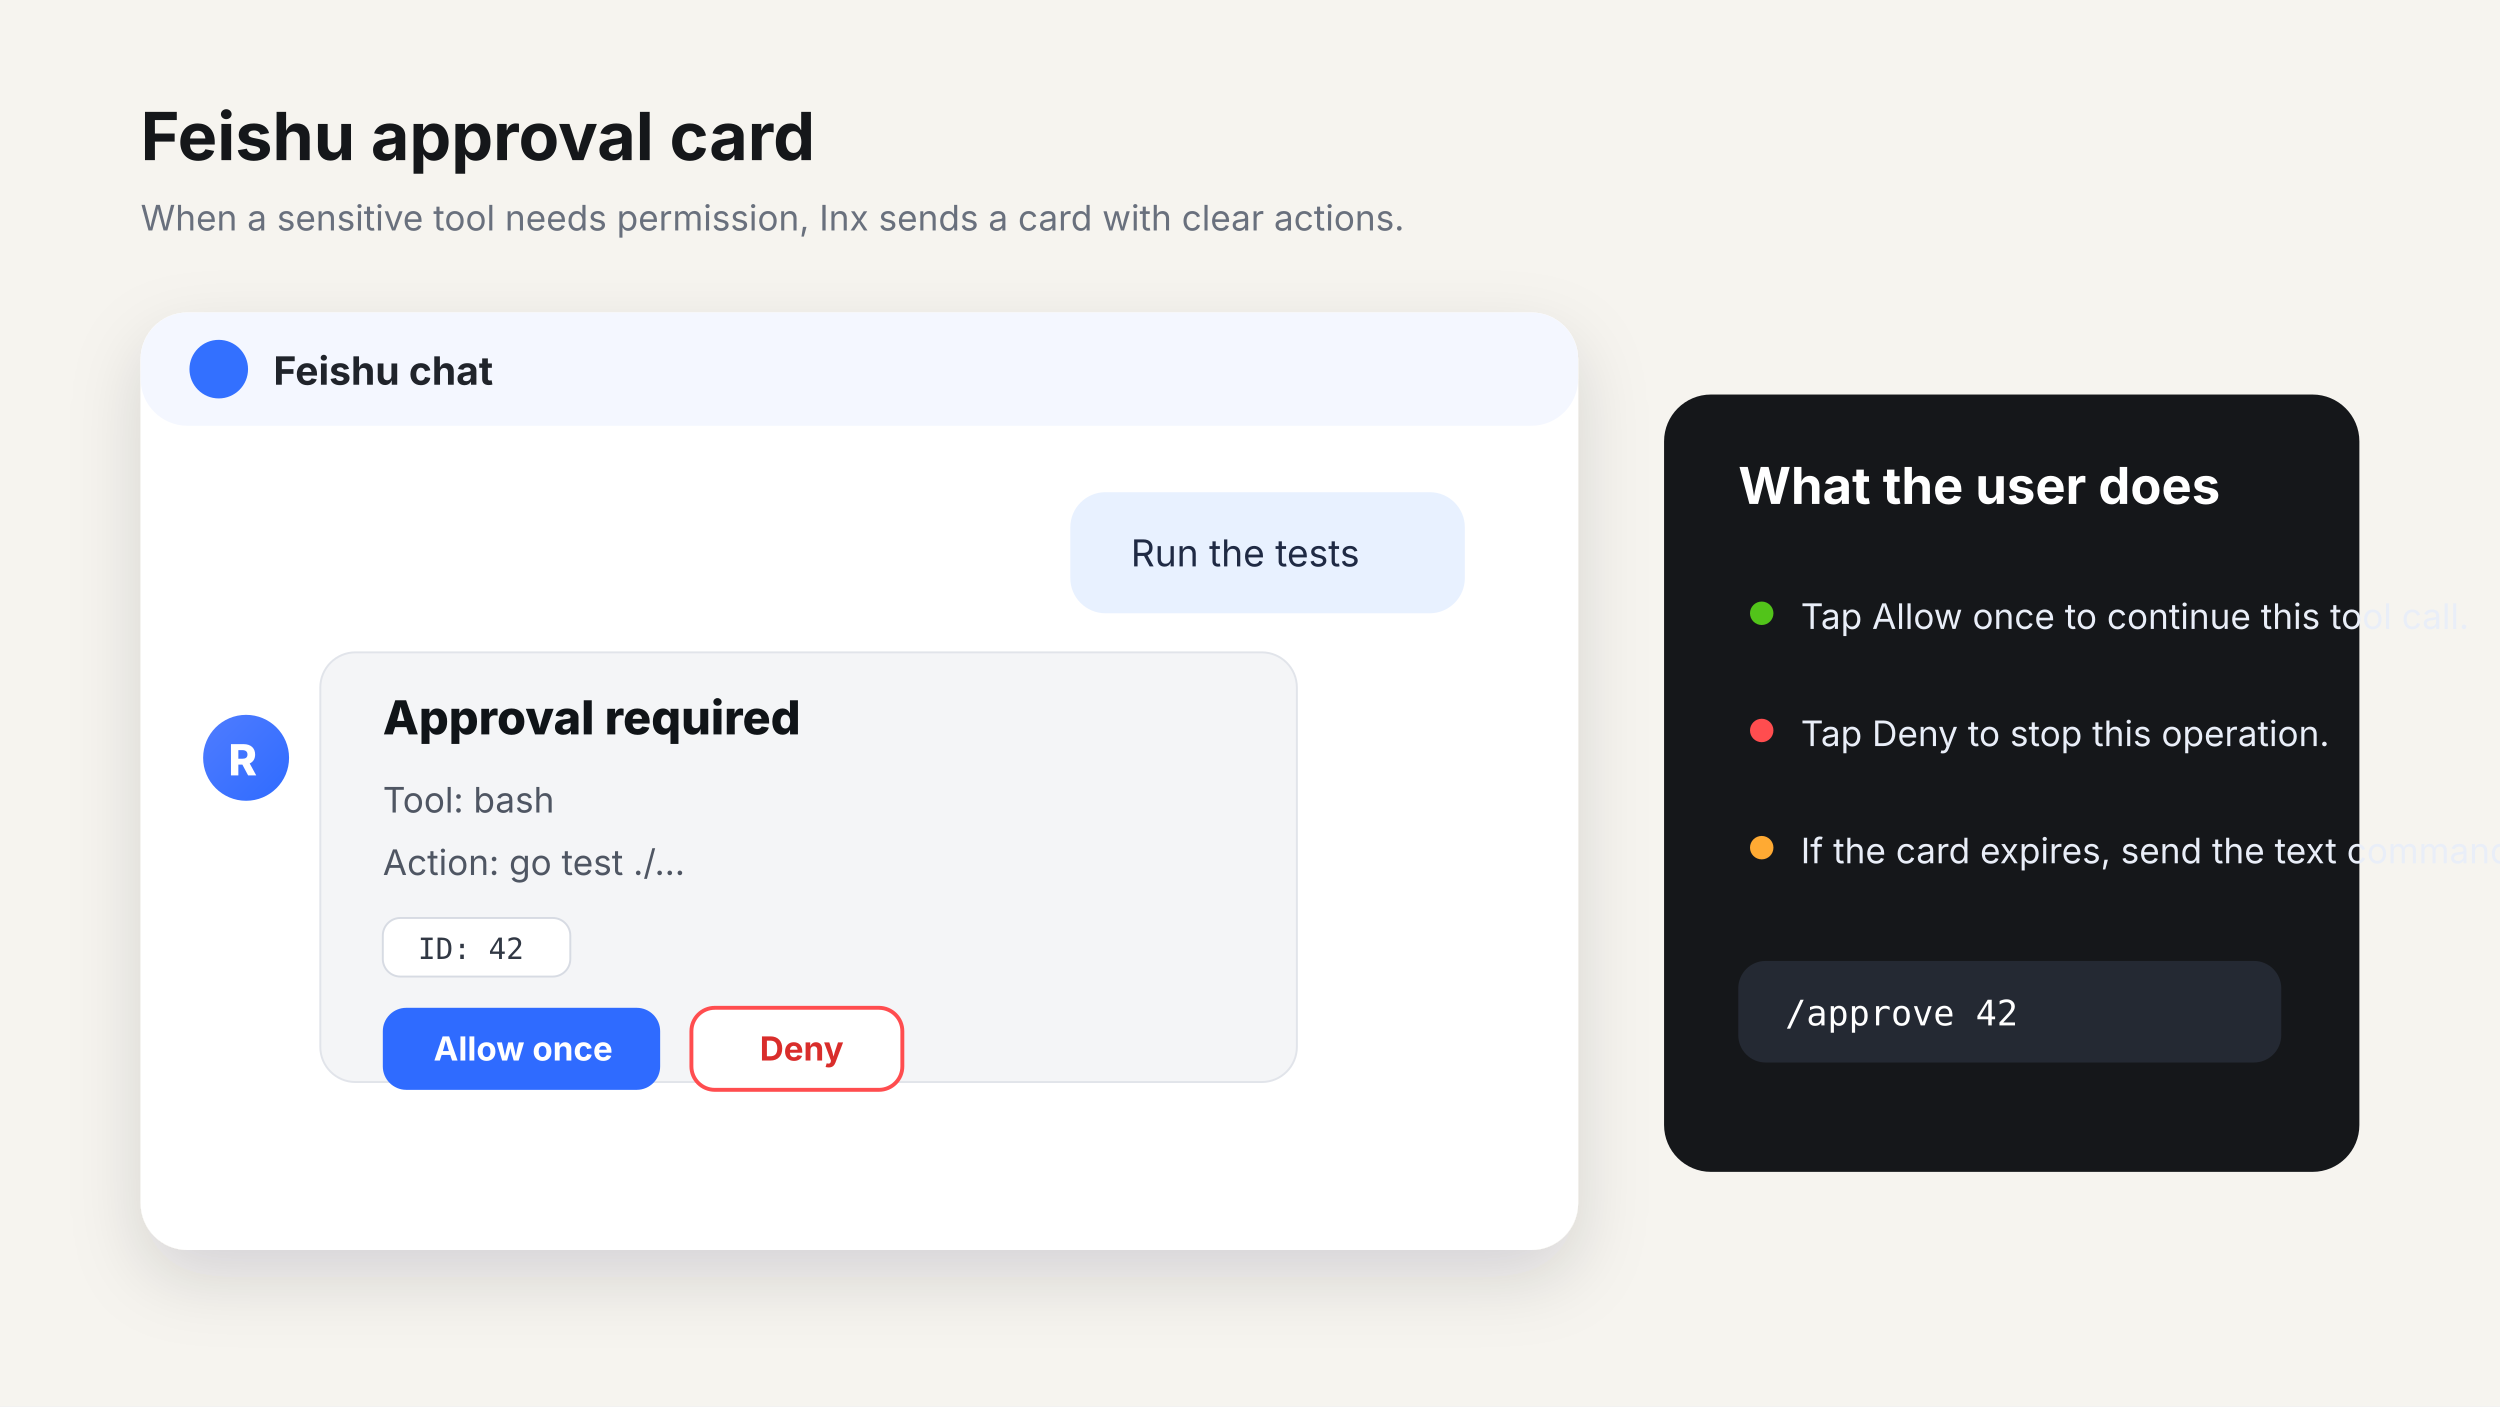
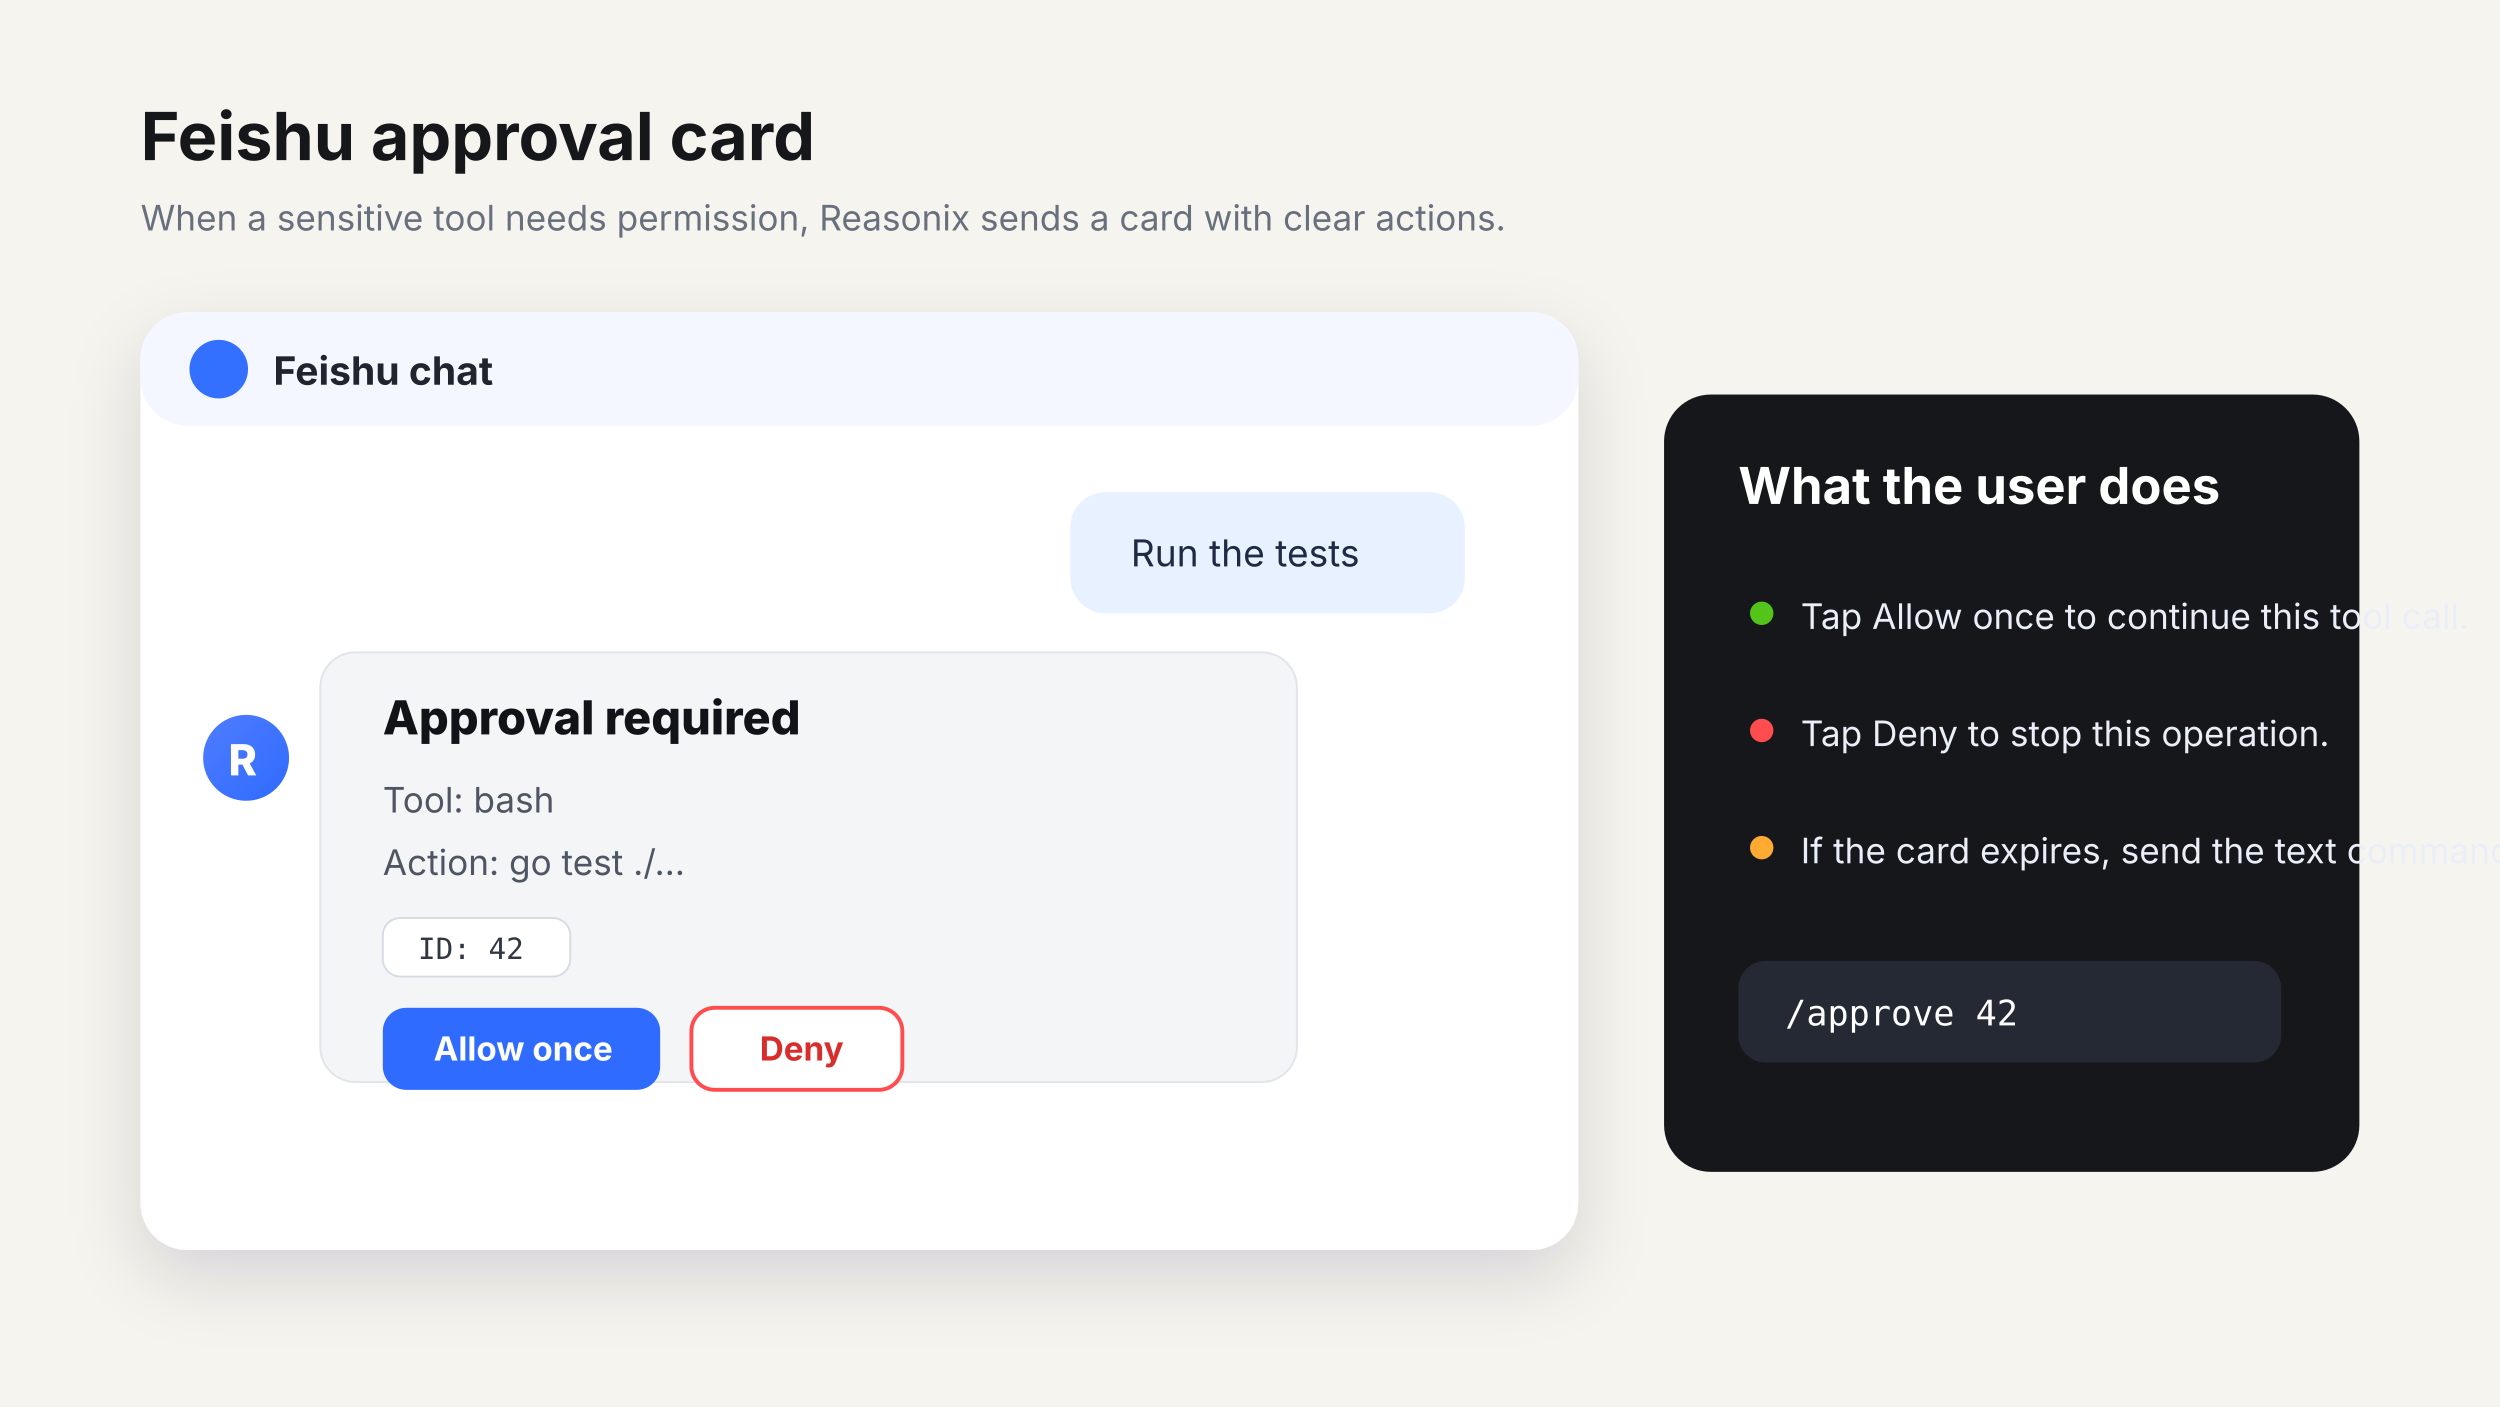
<svg xmlns="http://www.w3.org/2000/svg" width="1280" height="720" viewBox="0 0 1280 720" role="img" aria-labelledby="title desc">
  <defs>
    <filter id="shadow" x="-20%" y="-20%" width="140%" height="140%">
      <feDropShadow dx="0" dy="14" stdDeviation="18" flood-color="#111827" flood-opacity="0.14" />
    </filter>
    <linearGradient id="blue" x1="0" x2="1" y1="0" y2="1">
      <stop offset="0" stop-color="#4f7cff" />
      <stop offset="1" stop-color="#2f6bff" />
    </linearGradient>
  </defs>
  <rect width="1280" height="720" rx="0" fill="#f6f4ef" />
  <text x="72" y="82" fill="#15171a" font-family="Inter, Arial, sans-serif" font-size="34" font-weight="750">Feishu approval card</text>
-   <text x="72" y="118" fill="#69707d" font-family="Inter, Arial, sans-serif" font-size="18">When a sensitive tool needs permission, Inx sends a card with clear actions.</text>
+   <text x="72" y="118" fill="#69707d" font-family="Inter, Arial, sans-serif" font-size="18">When a sensitive tool needs permission, Reasonix sends a card with clear actions.</text>
  <rect x="72" y="160" width="736" height="480" rx="24" fill="#ffffff" filter="url(#shadow)" />
  <rect x="72" y="160" width="736" height="58" rx="24" fill="#f4f7ff" />
  <circle cx="112" cy="189" r="15" fill="#3370ff" />
  <text x="140" y="197" fill="#20242b" font-family="Inter, Arial, sans-serif" font-size="20" font-weight="700">Feishu chat</text>
  <rect x="548" y="252" width="202" height="62" rx="18" fill="#e8f1ff" />
  <text x="579" y="290" fill="#1f2a44" font-family="Inter, Arial, sans-serif" font-size="19">Run the tests</text>
  <circle cx="126" cy="388" r="22" fill="url(#blue)" />
  <text x="117" y="397" fill="#ffffff" font-family="Inter, Arial, sans-serif" font-size="22" font-weight="760">R</text>
  <rect x="164" y="334" width="500" height="220" rx="18" fill="#f4f5f7" stroke="#e1e4ea" />
  <text x="196" y="376" fill="#101418" font-family="Inter, Arial, sans-serif" font-size="24" font-weight="760">Approval required</text>
  <text x="196" y="416" fill="#4f5663" font-family="Inter, Arial, sans-serif" font-size="18">Tool: bash</text>
  <text x="196" y="448" fill="#4f5663" font-family="Inter, Arial, sans-serif" font-size="18">Action: go test ./...</text>
  <rect x="196" y="470" width="96" height="30" rx="9" fill="#ffffff" stroke="#d7dbe3" />
  <text x="214" y="491" fill="#313844" font-family="Menlo, Consolas, monospace" font-size="15">ID: 42</text>
  <rect x="196" y="516" width="142" height="42" rx="12" fill="#2f6bff" />
  <text x="222" y="543" fill="#ffffff" font-family="Inter, Arial, sans-serif" font-size="17" font-weight="700">Allow once</text>
  <rect x="354" y="516" width="108" height="42" rx="12" fill="#ffffff" stroke="#ff4d4f" stroke-width="2" />
  <text x="389" y="543" fill="#d92d2b" font-family="Inter, Arial, sans-serif" font-size="17" font-weight="700">Deny</text>
  <rect x="852" y="202" width="356" height="398" rx="24" fill="#15171a" />
  <text x="890" y="258" fill="#ffffff" font-family="Inter, Arial, sans-serif" font-size="26" font-weight="750">What the user does</text>
  <circle cx="902" cy="314" r="6" fill="#52c41a" />
  <text x="922" y="322" fill="#e9eef8" font-family="Inter, Arial, sans-serif" font-size="18">Tap Allow once to continue this tool call.</text>
  <circle cx="902" cy="374" r="6" fill="#ff4d4f" />
  <text x="922" y="382" fill="#e9eef8" font-family="Inter, Arial, sans-serif" font-size="18">Tap Deny to stop this operation.</text>
  <circle cx="902" cy="434" r="6" fill="#ffaa33" />
  <text x="922" y="442" fill="#e9eef8" font-family="Inter, Arial, sans-serif" font-size="18">If the card expires, send the text command.</text>
  <rect x="890" y="492" width="278" height="52" rx="14" fill="#242933" />
  <text x="914" y="525" fill="#ffffff" font-family="Menlo, Consolas, monospace" font-size="18">/approve 42</text>
</svg>
